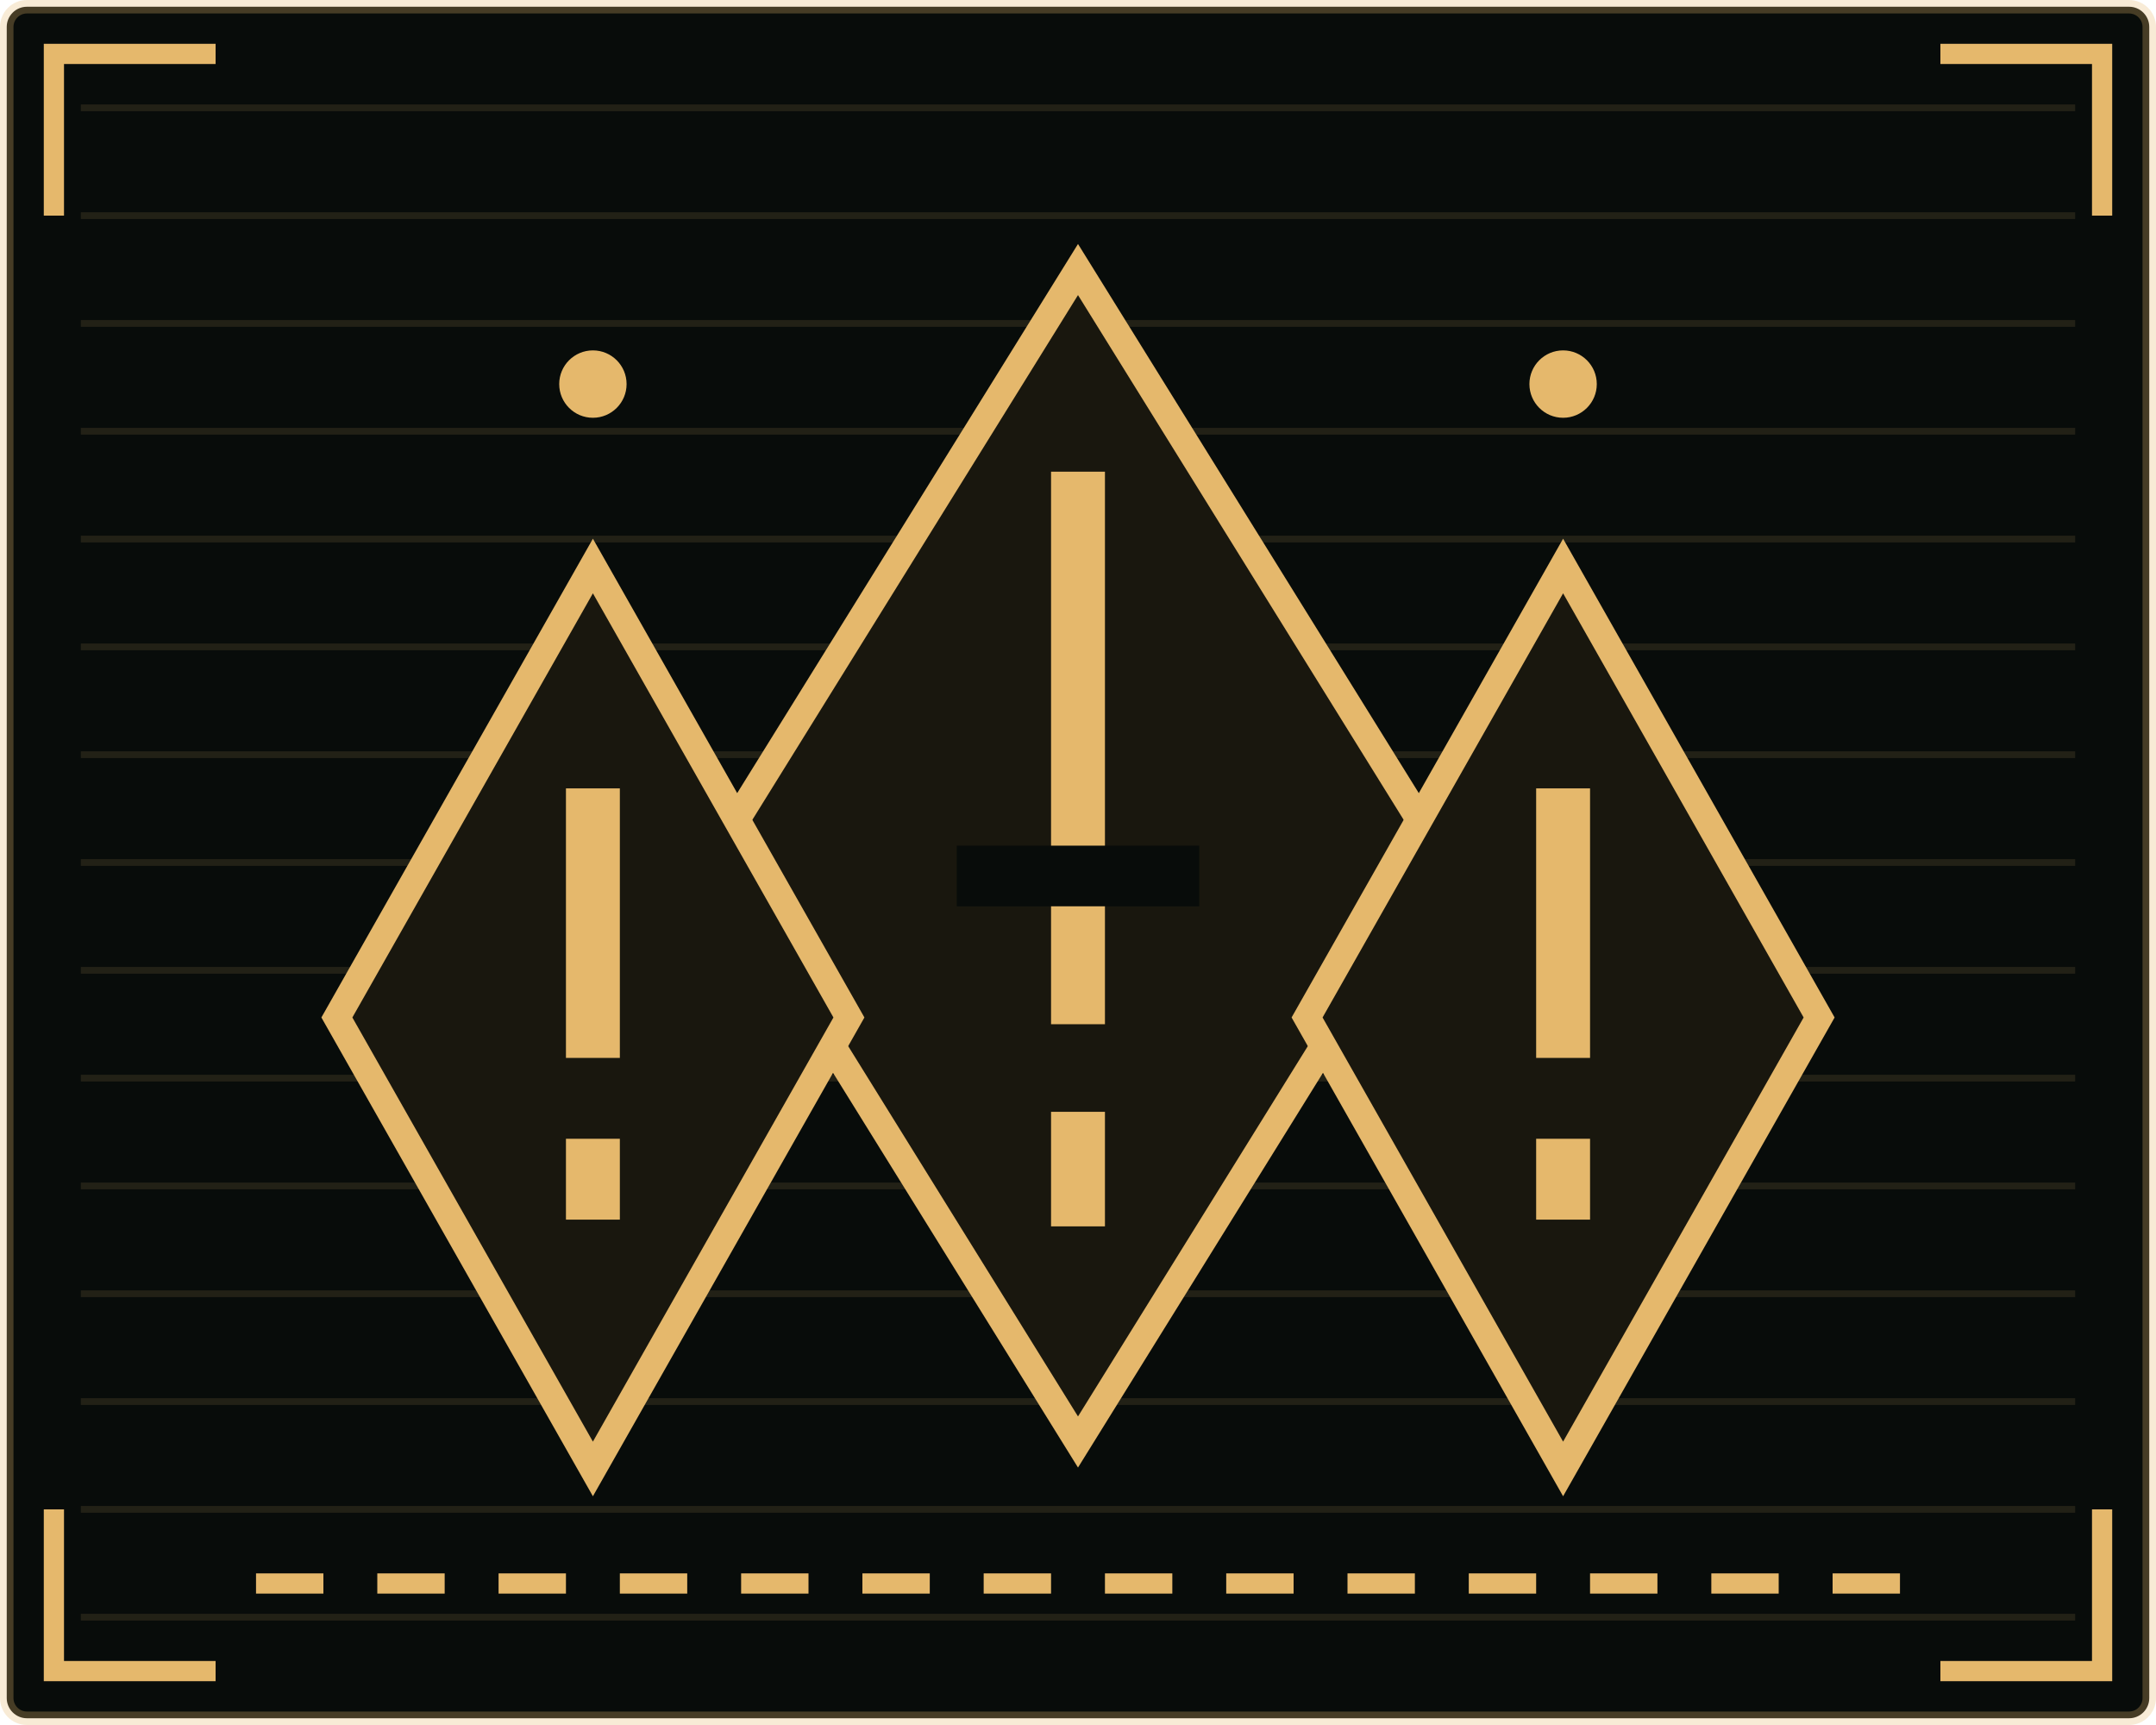
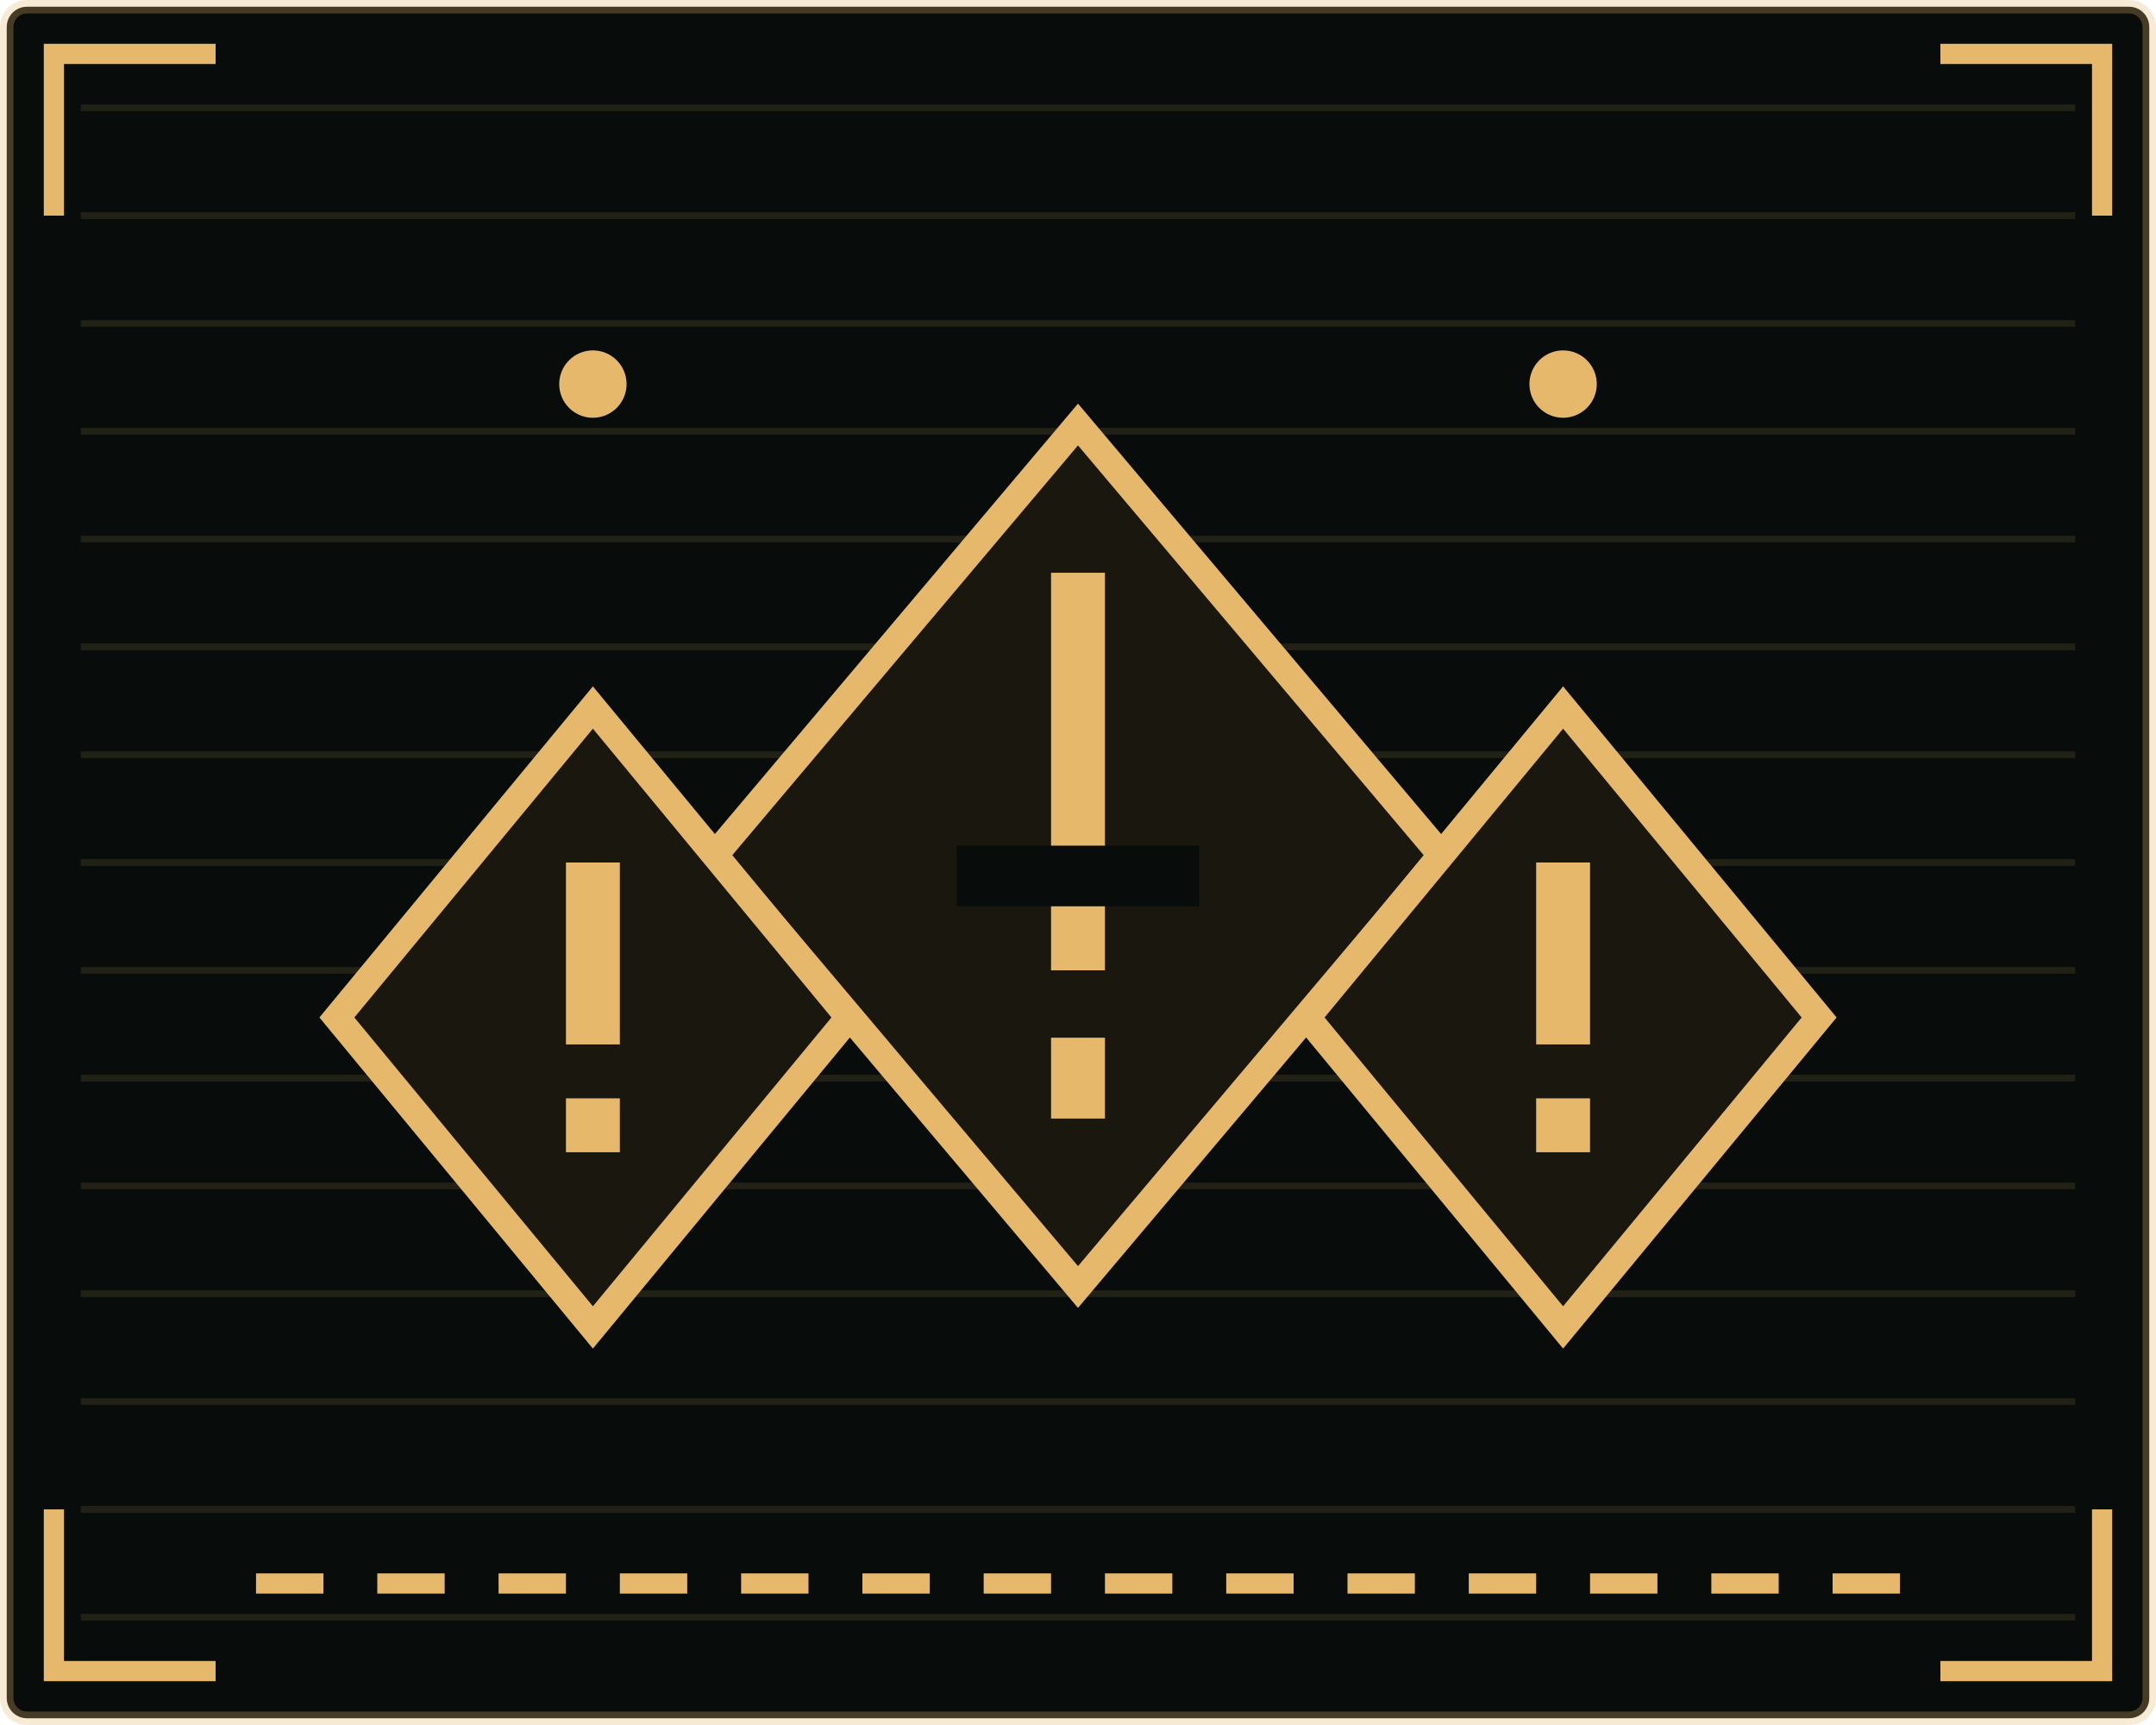
<svg xmlns="http://www.w3.org/2000/svg" width="320" height="256" viewBox="0 0 320 256">
  <rect x="1" y="1" width="318" height="254" rx="3" fill="#080c0a" stroke="#e5b86c" stroke-opacity=".28" stroke-width="2" />
  <g stroke="#e5b86c" stroke-opacity=".12" stroke-width="1">
    <path d="M12 16H308" />
    <path d="M12 32H308" />
    <path d="M12 48H308" />
    <path d="M12 64H308" />
    <path d="M12 80H308" />
    <path d="M12 96H308" />
    <path d="M12 112H308" />
    <path d="M12 128H308" />
    <path d="M12 144H308" />
    <path d="M12 160H308" />
    <path d="M12 176H308" />
    <path d="M12 192H308" />
    <path d="M12 208H308" />
    <path d="M12 224H308" />
    <path d="M12 240H308" />
  </g>
  <g fill="#19170e" stroke="#e5b86c" stroke-width="4">
-     <path d="M160 40l54 87-54 87-54-87z" />
-     <path d="M88 84l38 67-38 67-38-67z" />
-     <path d="M232 84l38 67-38 67-38-67z" />
+     <path d="M160 63l54 64-54 64-54-64z" />
+     <path d="M88 105l38 46-38 46-38-46z" />
+     <path d="M232 105l38 46-38 46-38-46z" />
  </g>
-   <path d="M160 70v82m0 13v17M88 117v40m0 12v12M232 117v40m0 12v12" stroke="#e5b86c" stroke-width="8" />
+   <path d="M160 85v59m0 10v12M88 128v27m0 8v8M232 128v27m0 8v8" stroke="#e5b86c" stroke-width="8" />
  <path d="M142 130h36" stroke="#080c0a" stroke-width="9" />
  <path d="M38 235H282" stroke="#e5b86c" stroke-width="3" stroke-dasharray="10 8" />
  <g fill="#e5b86c">
    <circle cx="88" cy="57" r="5" />
    <circle cx="232" cy="57" r="5" />
  </g>
  <path d="M8 32V8h24m256 0h24v24M8 224v24h24m256 0h24v-24" fill="none" stroke="#e5b86c" stroke-width="3" />
</svg>
